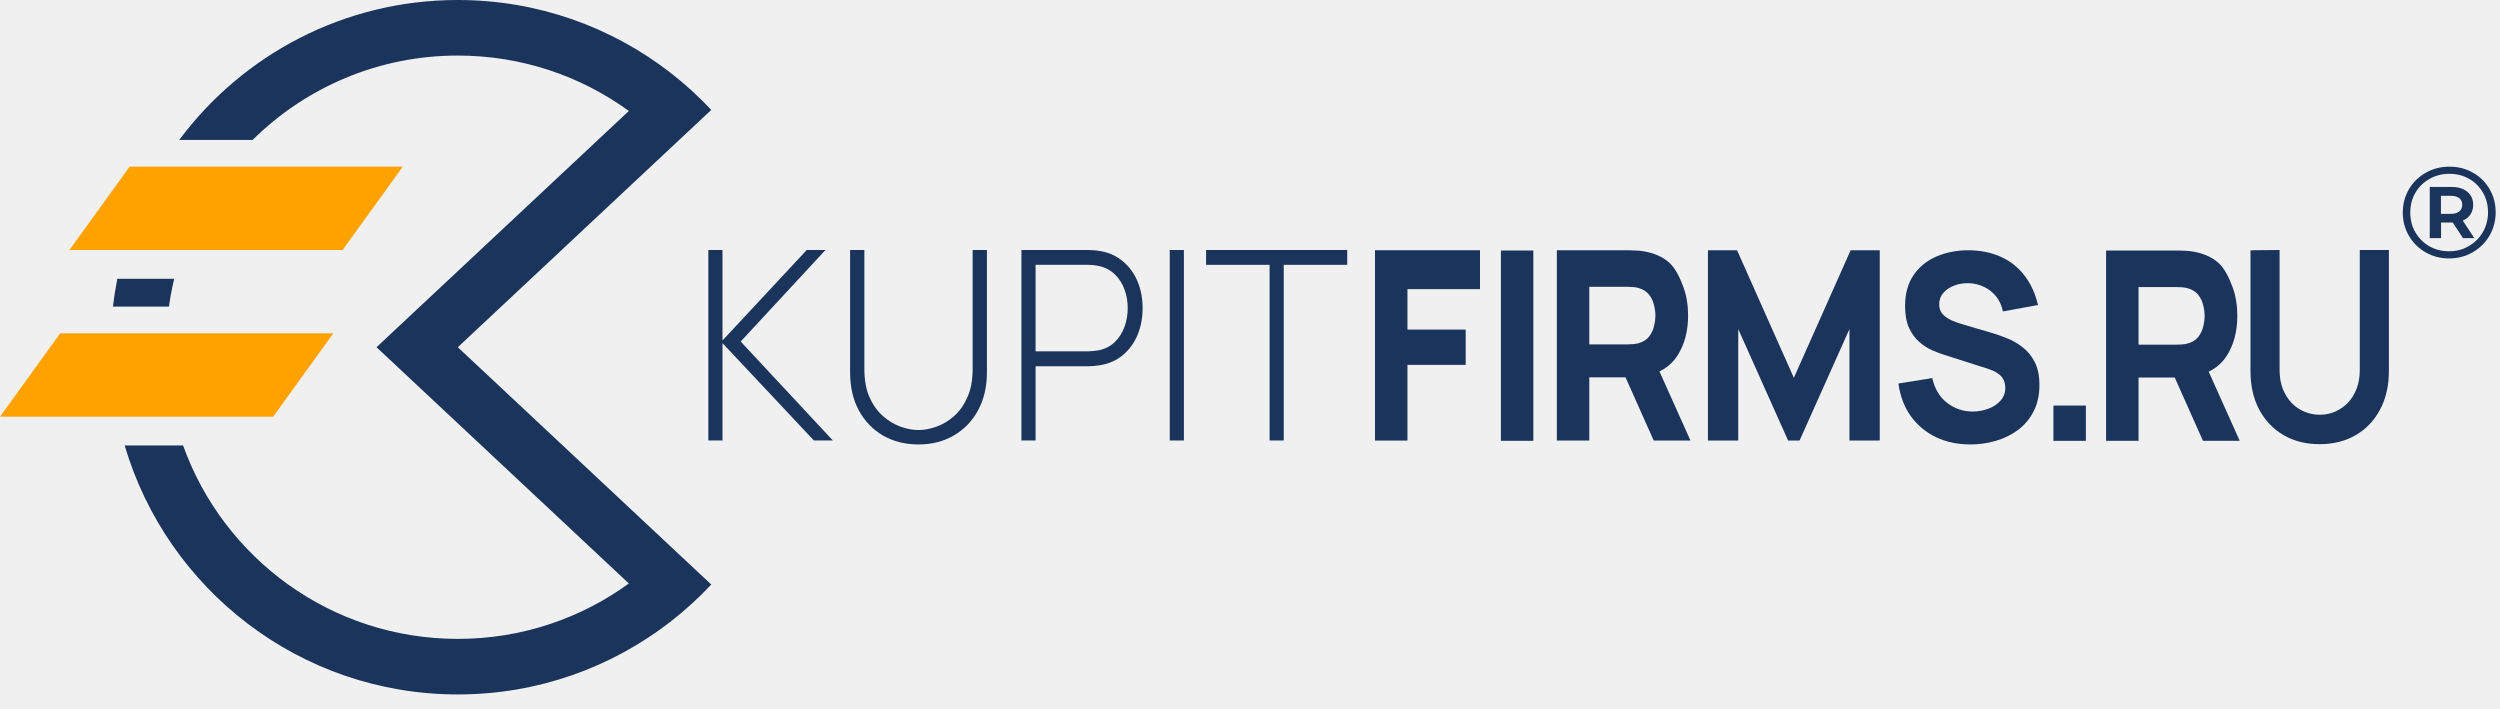
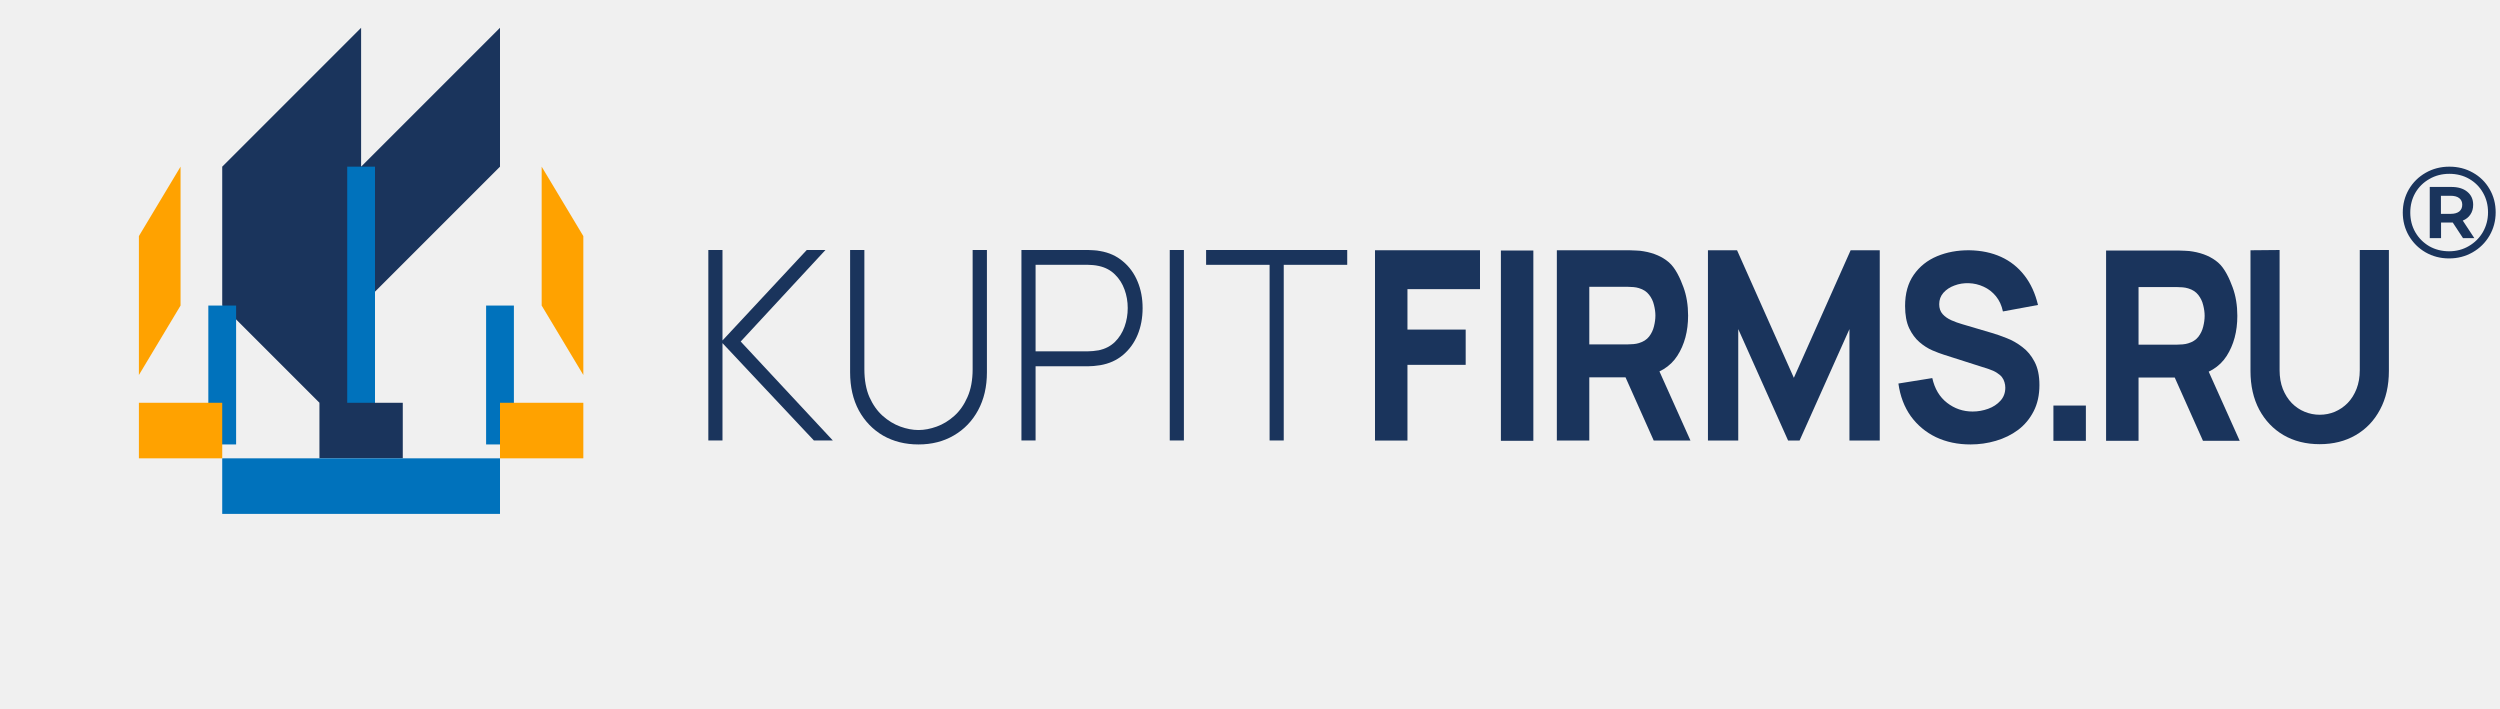
<svg xmlns="http://www.w3.org/2000/svg" width="180" height="51" viewBox="0 0 180 51" fill="none">
  <g clip-path="url(#clip0_7_87)">
    <mask id="mask0_7_87" style="mask-type:luminance" maskUnits="userSpaceOnUse" x="0" y="0" width="180" height="51">
      <path d="M180 0H0V51H180V0Z" fill="white" />
    </mask>
    <g mask="url(#mask0_7_87)">
      <path d="M99 31.72V18.018H106.56V20.818H101.337V23.73H105.529V26.269H101.337V31.72H99Z" fill="#1A345C" />
      <path d="M108.064 31.738V18.037H110.401V31.738H108.064Z" fill="#1A345C" />
      <path d="M112.093 31.72V18.019H117.316C117.436 18.019 117.597 18.025 117.797 18.038C118.003 18.044 118.186 18.063 118.347 18.094C119.086 18.218 119.69 18.483 120.159 18.887C120.635 19.291 120.984 20.063 121.208 20.679C121.431 21.289 121.543 21.97 121.543 22.723C121.543 23.849 121.285 24.814 120.769 25.616C120.254 26.413 119.446 26.904 118.347 27.091L117.316 27.166H114.429V31.72H112.093ZM119.068 31.72L116.629 26.251L119.034 25.747L121.714 31.72H119.068ZM114.429 24.795H117.213C117.333 24.795 117.465 24.789 117.608 24.776C117.751 24.764 117.883 24.739 118.003 24.702C118.318 24.608 118.562 24.453 118.733 24.235C118.905 24.011 119.023 23.765 119.086 23.498C119.154 23.224 119.189 22.966 119.189 22.723C119.189 22.48 119.154 22.225 119.086 21.958C119.023 21.684 118.905 21.438 118.733 21.221C118.562 20.997 118.318 20.838 118.003 20.745C117.883 20.707 117.751 20.682 117.608 20.67C117.465 20.657 117.333 20.651 117.213 20.651H114.429V24.795Z" fill="#1A345C" />
      <path d="M122.972 31.72V18.019H125.068L129.157 27.203L133.246 18.019H135.342V31.72H133.16V23.694L129.569 31.72H128.744L125.154 23.694V31.72H122.972Z" fill="#1A345C" />
      <path d="M141.874 32C140.957 32 140.13 31.826 139.391 31.477C138.658 31.123 138.054 30.619 137.578 29.966C137.109 29.306 136.811 28.522 136.685 27.614L139.125 27.222C139.296 27.993 139.651 28.587 140.19 29.004C140.728 29.421 141.341 29.63 142.028 29.63C142.412 29.63 142.784 29.564 143.145 29.434C143.506 29.303 143.801 29.11 144.03 28.855C144.265 28.6 144.382 28.286 144.382 27.912C144.382 27.775 144.362 27.645 144.322 27.52C144.288 27.39 144.227 27.268 144.142 27.156C144.056 27.044 143.933 26.939 143.772 26.839C143.618 26.739 143.42 26.649 143.179 26.568L139.966 25.542C139.726 25.467 139.445 25.361 139.125 25.224C138.81 25.087 138.503 24.892 138.205 24.636C137.908 24.381 137.658 24.045 137.458 23.628C137.263 23.205 137.166 22.673 137.166 22.032C137.166 21.13 137.375 20.381 137.793 19.783C138.211 19.186 138.769 18.741 139.468 18.448C140.167 18.156 140.94 18.013 141.788 18.019C142.641 18.032 143.403 18.19 144.073 18.495C144.743 18.8 145.304 19.245 145.757 19.83C146.209 20.409 146.535 21.118 146.736 21.958L144.21 22.424C144.119 21.989 143.95 21.622 143.703 21.323C143.457 21.024 143.162 20.797 142.819 20.642C142.481 20.486 142.126 20.402 141.753 20.39C141.387 20.377 141.04 20.433 140.714 20.558C140.393 20.676 140.13 20.85 139.924 21.081C139.723 21.311 139.623 21.584 139.623 21.902C139.623 22.194 139.706 22.434 139.872 22.62C140.038 22.801 140.247 22.947 140.499 23.059C140.751 23.171 141.009 23.264 141.272 23.339L143.42 23.974C143.741 24.067 144.096 24.192 144.485 24.347C144.875 24.496 145.247 24.708 145.602 24.982C145.963 25.249 146.258 25.604 146.487 26.046C146.722 26.487 146.839 27.047 146.839 27.726C146.839 28.447 146.699 29.079 146.418 29.62C146.143 30.155 145.771 30.6 145.301 30.955C144.832 31.303 144.299 31.565 143.703 31.739C143.114 31.913 142.504 32 141.874 32Z" fill="#1A345C" />
      <path d="M147.846 31.739V29.2H150.183V31.739H147.846Z" fill="#1A345C" />
      <path d="M151.638 31.739V18.038H156.861C156.982 18.038 157.142 18.044 157.343 18.056C157.549 18.063 157.732 18.081 157.892 18.112C158.631 18.237 159.235 18.501 159.705 18.906C160.18 19.31 160.53 20.082 160.753 20.698C160.976 21.307 161.088 21.989 161.088 22.742C161.088 23.868 160.83 24.832 160.315 25.635C159.8 26.431 158.992 26.923 157.892 27.11L156.861 27.184H153.975V31.739H151.638ZM158.614 31.739L156.174 26.27L158.58 25.765L161.26 31.739H158.614ZM153.975 24.814H156.758C156.879 24.814 157.01 24.807 157.154 24.795C157.297 24.782 157.428 24.758 157.549 24.72C157.864 24.627 158.107 24.471 158.279 24.253C158.451 24.029 158.568 23.784 158.631 23.516C158.7 23.242 158.734 22.984 158.734 22.742C158.734 22.499 158.7 22.244 158.631 21.976C158.568 21.703 158.451 21.457 158.279 21.239C158.107 21.015 157.864 20.856 157.549 20.763C157.428 20.726 157.297 20.701 157.154 20.688C157.01 20.676 156.879 20.67 156.758 20.67H153.975V24.814Z" fill="#1A345C" />
      <path d="M167.017 31.981C166.032 31.981 165.165 31.763 164.414 31.328C163.67 30.892 163.086 30.279 162.662 29.489C162.244 28.699 162.035 27.772 162.035 26.708V18.019L164.131 18V26.652C164.131 27.156 164.208 27.607 164.363 28.005C164.523 28.403 164.738 28.742 165.007 29.022C165.276 29.296 165.586 29.505 165.935 29.648C166.284 29.791 166.645 29.862 167.017 29.862C167.401 29.862 167.765 29.791 168.108 29.648C168.458 29.498 168.767 29.287 169.036 29.013C169.305 28.733 169.517 28.394 169.672 27.996C169.827 27.598 169.904 27.149 169.904 26.652V18H172V26.708C172 27.772 171.788 28.699 171.364 29.489C170.946 30.279 170.362 30.892 169.612 31.328C168.867 31.763 168.002 31.981 167.017 31.981Z" fill="#1A345C" />
      <path d="M51 31.714V18H52.019V24.514L58.086 18H59.433L53.33 24.59L59.964 31.714H58.6L52.019 24.705V31.714H51Z" fill="#1A345C" />
      <path d="M66.133 32C65.176 32 64.326 31.787 63.581 31.362C62.843 30.93 62.262 30.327 61.836 29.552C61.417 28.771 61.208 27.857 61.208 26.809V18H62.235V26.581C62.235 27.362 62.356 28.032 62.598 28.59C62.846 29.143 63.165 29.594 63.555 29.943C63.951 30.292 64.373 30.549 64.822 30.714C65.276 30.879 65.713 30.962 66.133 30.962C66.552 30.962 66.989 30.879 67.444 30.714C67.898 30.549 68.32 30.292 68.71 29.943C69.1 29.594 69.416 29.143 69.658 28.59C69.906 28.032 70.03 27.362 70.03 26.581V18H71.058V26.809C71.058 27.851 70.845 28.762 70.42 29.543C70.001 30.317 69.419 30.921 68.675 31.352C67.937 31.784 67.089 32 66.133 32Z" fill="#1A345C" />
      <path d="M73.543 31.714V18H78.353C78.477 18 78.61 18.006 78.752 18.019C78.899 18.025 79.053 18.044 79.212 18.076C79.85 18.184 80.396 18.432 80.851 18.819C81.312 19.2 81.663 19.683 81.905 20.267C82.147 20.844 82.268 21.483 82.268 22.181C82.268 22.886 82.147 23.53 81.905 24.114C81.663 24.692 81.312 25.175 80.851 25.562C80.396 25.943 79.85 26.187 79.212 26.295C79.053 26.321 78.899 26.34 78.752 26.352C78.61 26.365 78.477 26.371 78.353 26.371H74.562V31.714H73.543ZM74.562 25.295H78.335C78.442 25.295 78.563 25.289 78.698 25.276C78.84 25.264 78.982 25.244 79.124 25.219C79.584 25.117 79.968 24.918 80.275 24.619C80.582 24.314 80.813 23.949 80.966 23.524C81.12 23.098 81.196 22.651 81.196 22.181C81.196 21.711 81.12 21.267 80.966 20.848C80.813 20.422 80.582 20.06 80.275 19.762C79.968 19.457 79.584 19.254 79.124 19.152C78.982 19.121 78.84 19.098 78.698 19.086C78.563 19.073 78.442 19.067 78.335 19.067H74.562V25.295Z" fill="#1A345C" />
      <path d="M84.222 31.714V18H85.24V31.714H84.222Z" fill="#1A345C" />
      <path d="M91.411 31.714V19.067H86.84V18H97V19.067H92.429V31.714H91.411Z" fill="#1A345C" />
-       <path fill-rule="evenodd" clip-rule="evenodd" d="M27.109 25L30.228 22.08L45.278 7.989C41.817 5.477 37.563 4 32.962 4C27.201 4 21.983 6.319 18.189 10.075H12.904C17.461 3.96 24.749 0 32.962 0C38.717 0 44.017 1.945 48.243 5.213C49.304 6.033 50.296 6.937 51.212 7.914L48.292 10.647L35.888 22.26L32.962 25L35.888 27.74L48.292 39.353L51.212 42.086C50.296 43.063 49.304 43.967 48.243 44.787C44.017 48.055 38.717 50 32.962 50C21.612 50 12.029 42.437 8.977 32.075H13.183C16.087 40.192 23.846 46 32.962 46C37.563 46 41.817 44.523 45.278 42.011L30.228 27.92L27.109 25ZM8.447 20.075C8.315 20.733 8.21 21.4 8.131 22.075H12.164C12.258 21.398 12.385 20.73 12.542 20.075H8.447Z" fill="#1A345C" />
-       <path d="M4.333 24H24L19.667 30H0L4.333 24Z" fill="#FFA200" />
-       <path d="M9.333 12H29L24.667 18H5L9.333 12Z" fill="#FFA200" />
+       <path d="M26 12V2L16 12V22L26 32V22L36 12V2L26 12Z" fill="#1A345C" />
+       <path d="M16 22V32M36 22V32M26 12V22V32" stroke="#0072BC" stroke-width="2" />
+       <path d="M13 12L10 17V27L13 22V12Z" fill="#FFA200" />
+       <path d="M39 12L42 17V27L39 22V12Z" fill="#FFA200" />
+       <path d="M16 29H10V33H16V29Z" fill="#FFA200" />
+       <path d="M29 29H23V33H29V29Z" fill="#1A345C" />
+       <path d="M42 29H36V33H42V29Z" fill="#FFA200" />
+       <path d="M36 33H16V37H36V33Z" fill="#0072BC" />
      <path d="M176.353 12C176.978 12 177.544 12.143 178.049 12.431C178.561 12.717 178.962 13.114 179.252 13.619C179.543 14.118 179.688 14.673 179.688 15.285C179.688 15.896 179.54 16.457 179.243 16.969C178.946 17.474 178.542 17.874 178.03 18.167C177.518 18.46 176.953 18.607 176.334 18.607C175.715 18.607 175.15 18.46 174.638 18.167C174.133 17.874 173.732 17.474 173.435 16.969C173.145 16.464 173 15.908 173 15.303C173 14.698 173.145 14.143 173.435 13.638C173.732 13.132 174.136 12.733 174.648 12.44C175.16 12.147 175.728 12 176.353 12ZM176.334 18.092C176.858 18.092 177.332 17.967 177.755 17.718C178.185 17.468 178.523 17.131 178.769 16.707C179.015 16.276 179.138 15.802 179.138 15.285C179.138 14.767 179.018 14.299 178.778 13.881C178.538 13.457 178.207 13.123 177.784 12.88C177.361 12.636 176.884 12.515 176.353 12.515C175.823 12.515 175.343 12.639 174.913 12.889C174.484 13.132 174.146 13.466 173.9 13.89C173.66 14.315 173.54 14.786 173.54 15.303C173.54 15.821 173.66 16.292 173.9 16.716C174.146 17.141 174.481 17.477 174.904 17.727C175.333 17.97 175.81 18.092 176.334 18.092ZM178.068 14.742C178.068 15.016 178.002 15.25 177.869 15.444C177.743 15.637 177.56 15.784 177.32 15.883L178.153 17.147H177.338L176.6 16.024H176.495H175.756V17.147H174.942V13.46H176.495C176.982 13.46 177.364 13.575 177.642 13.806C177.926 14.037 178.068 14.349 178.068 14.742ZM176.448 15.397C176.713 15.397 176.918 15.341 177.064 15.228C177.209 15.11 177.282 14.948 177.282 14.742C177.282 14.536 177.209 14.377 177.064 14.265C176.918 14.152 176.713 14.096 176.448 14.096H175.747V15.397H176.448Z" fill="#1A345C" />
    </g>
  </g>
  <defs>
    <clipPath id="clip0_7_87">
      <rect width="180" height="51" fill="white" />
    </clipPath>
  </defs>
</svg>
